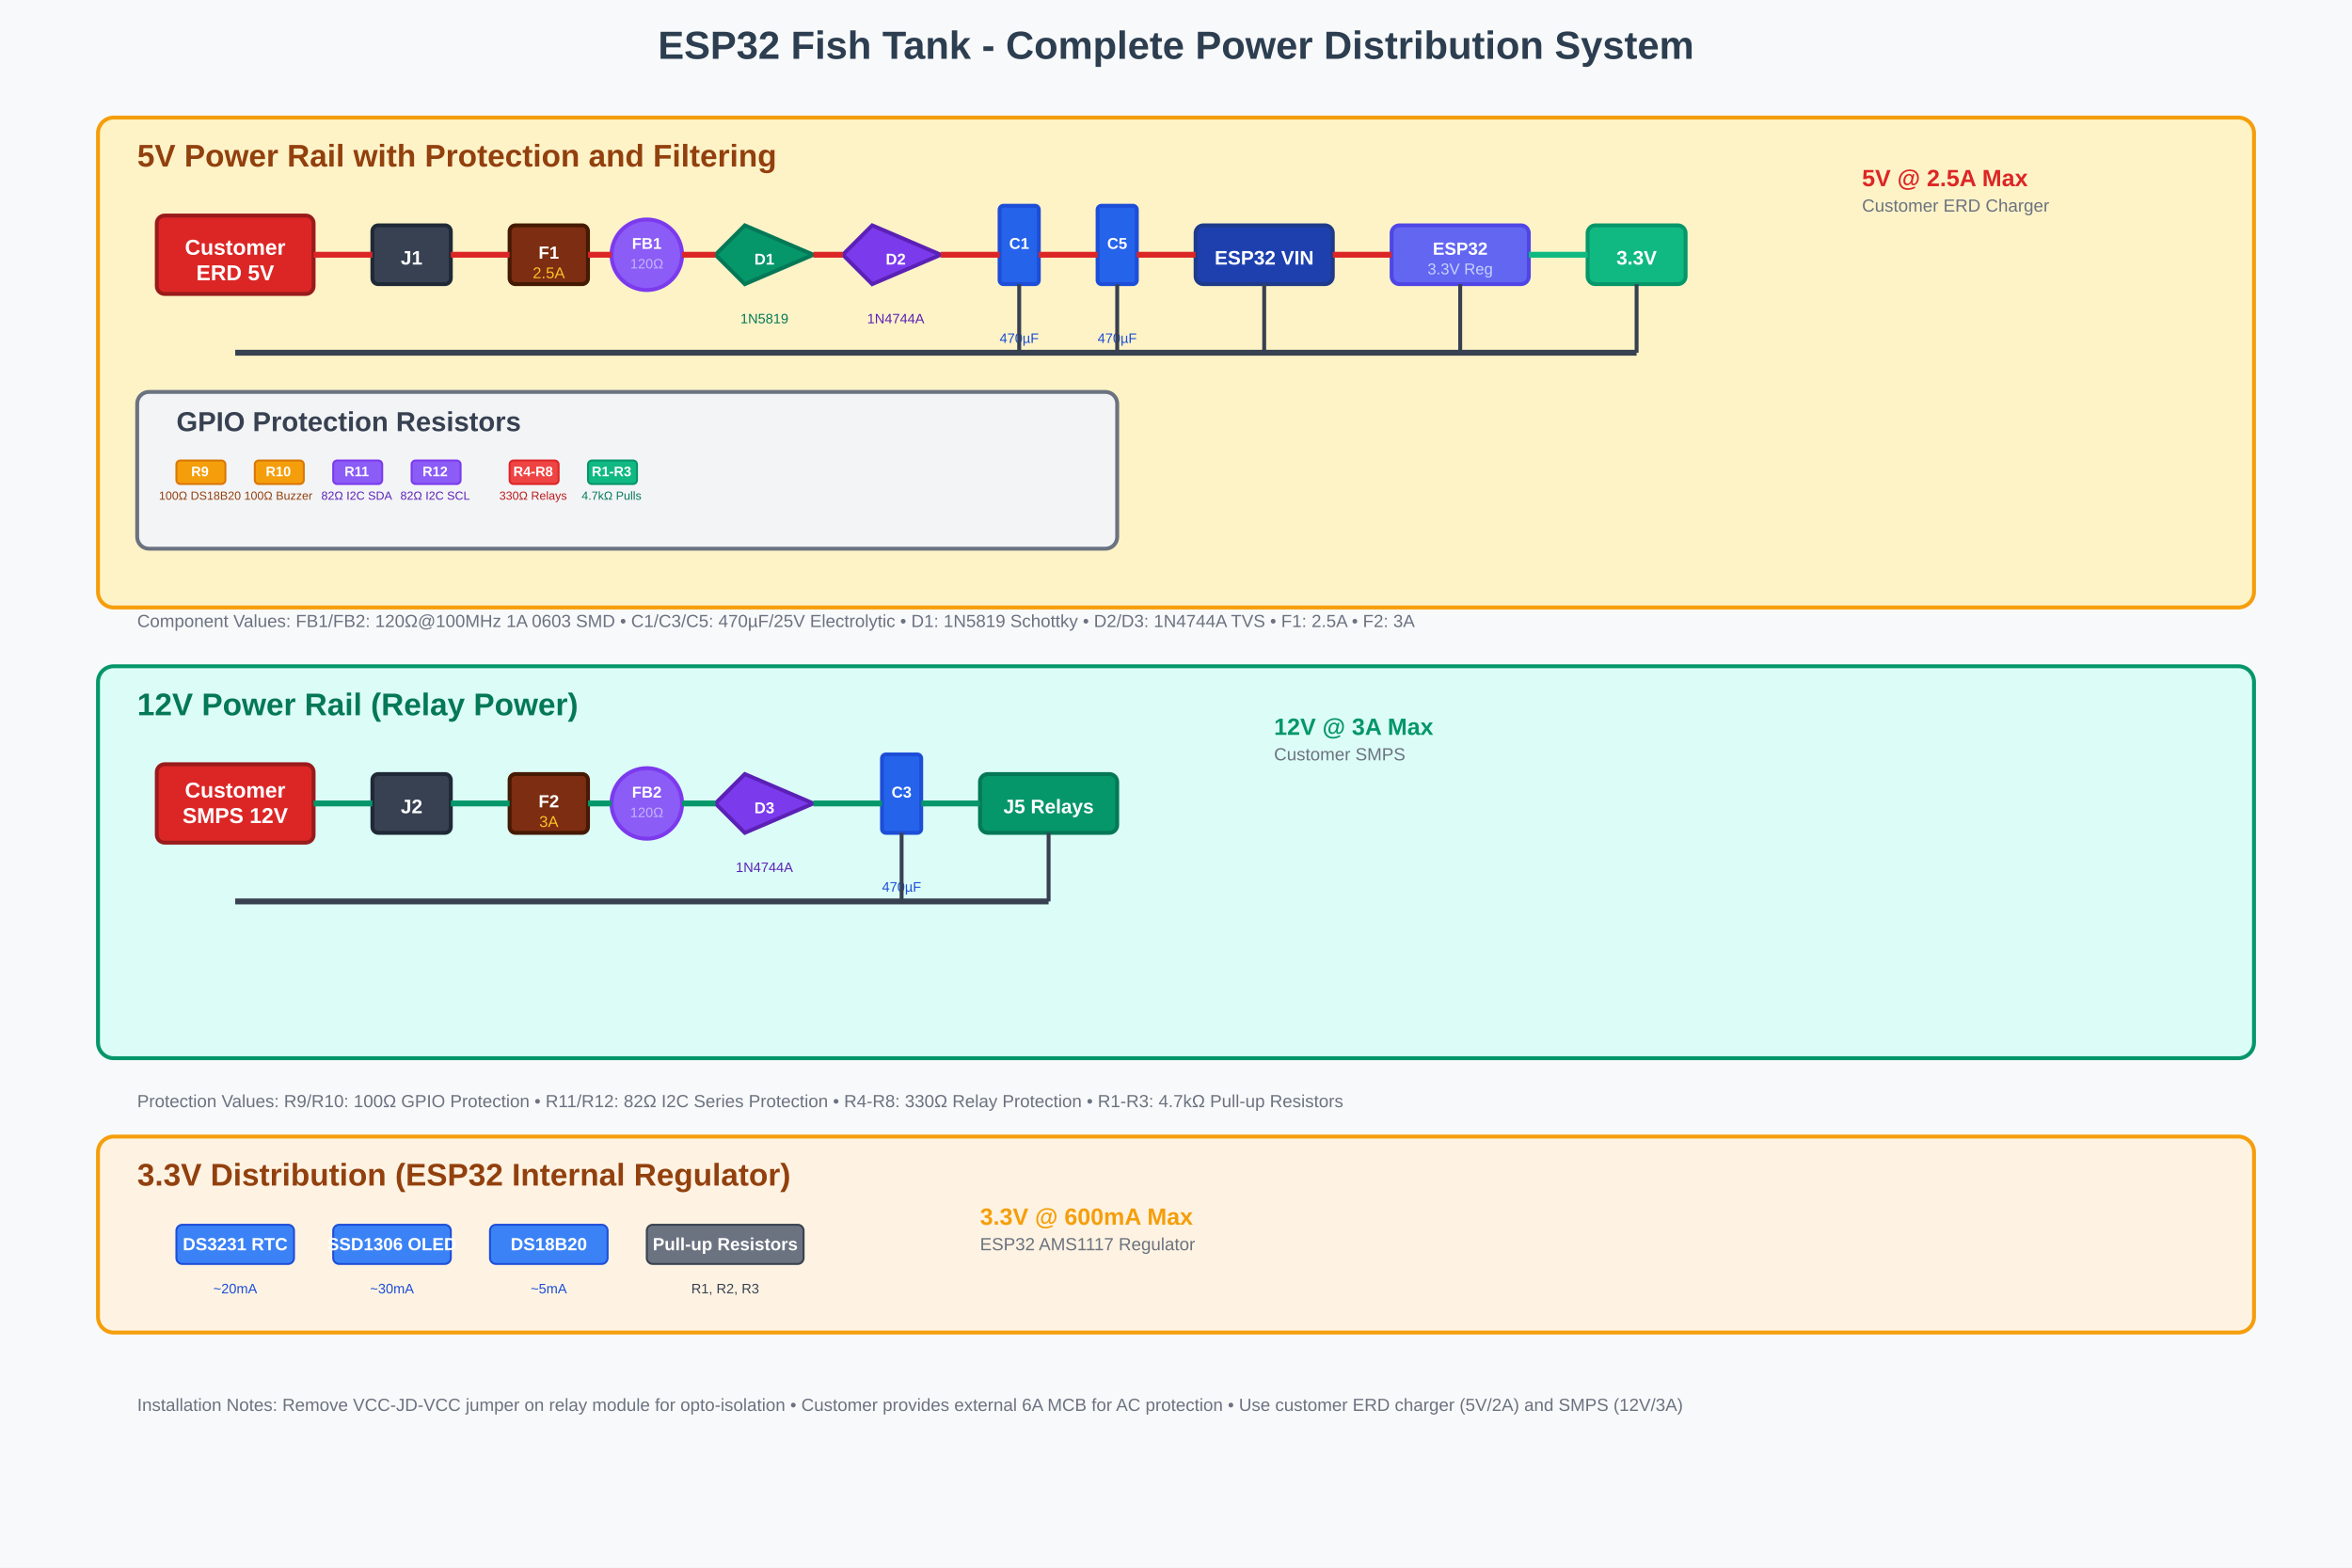
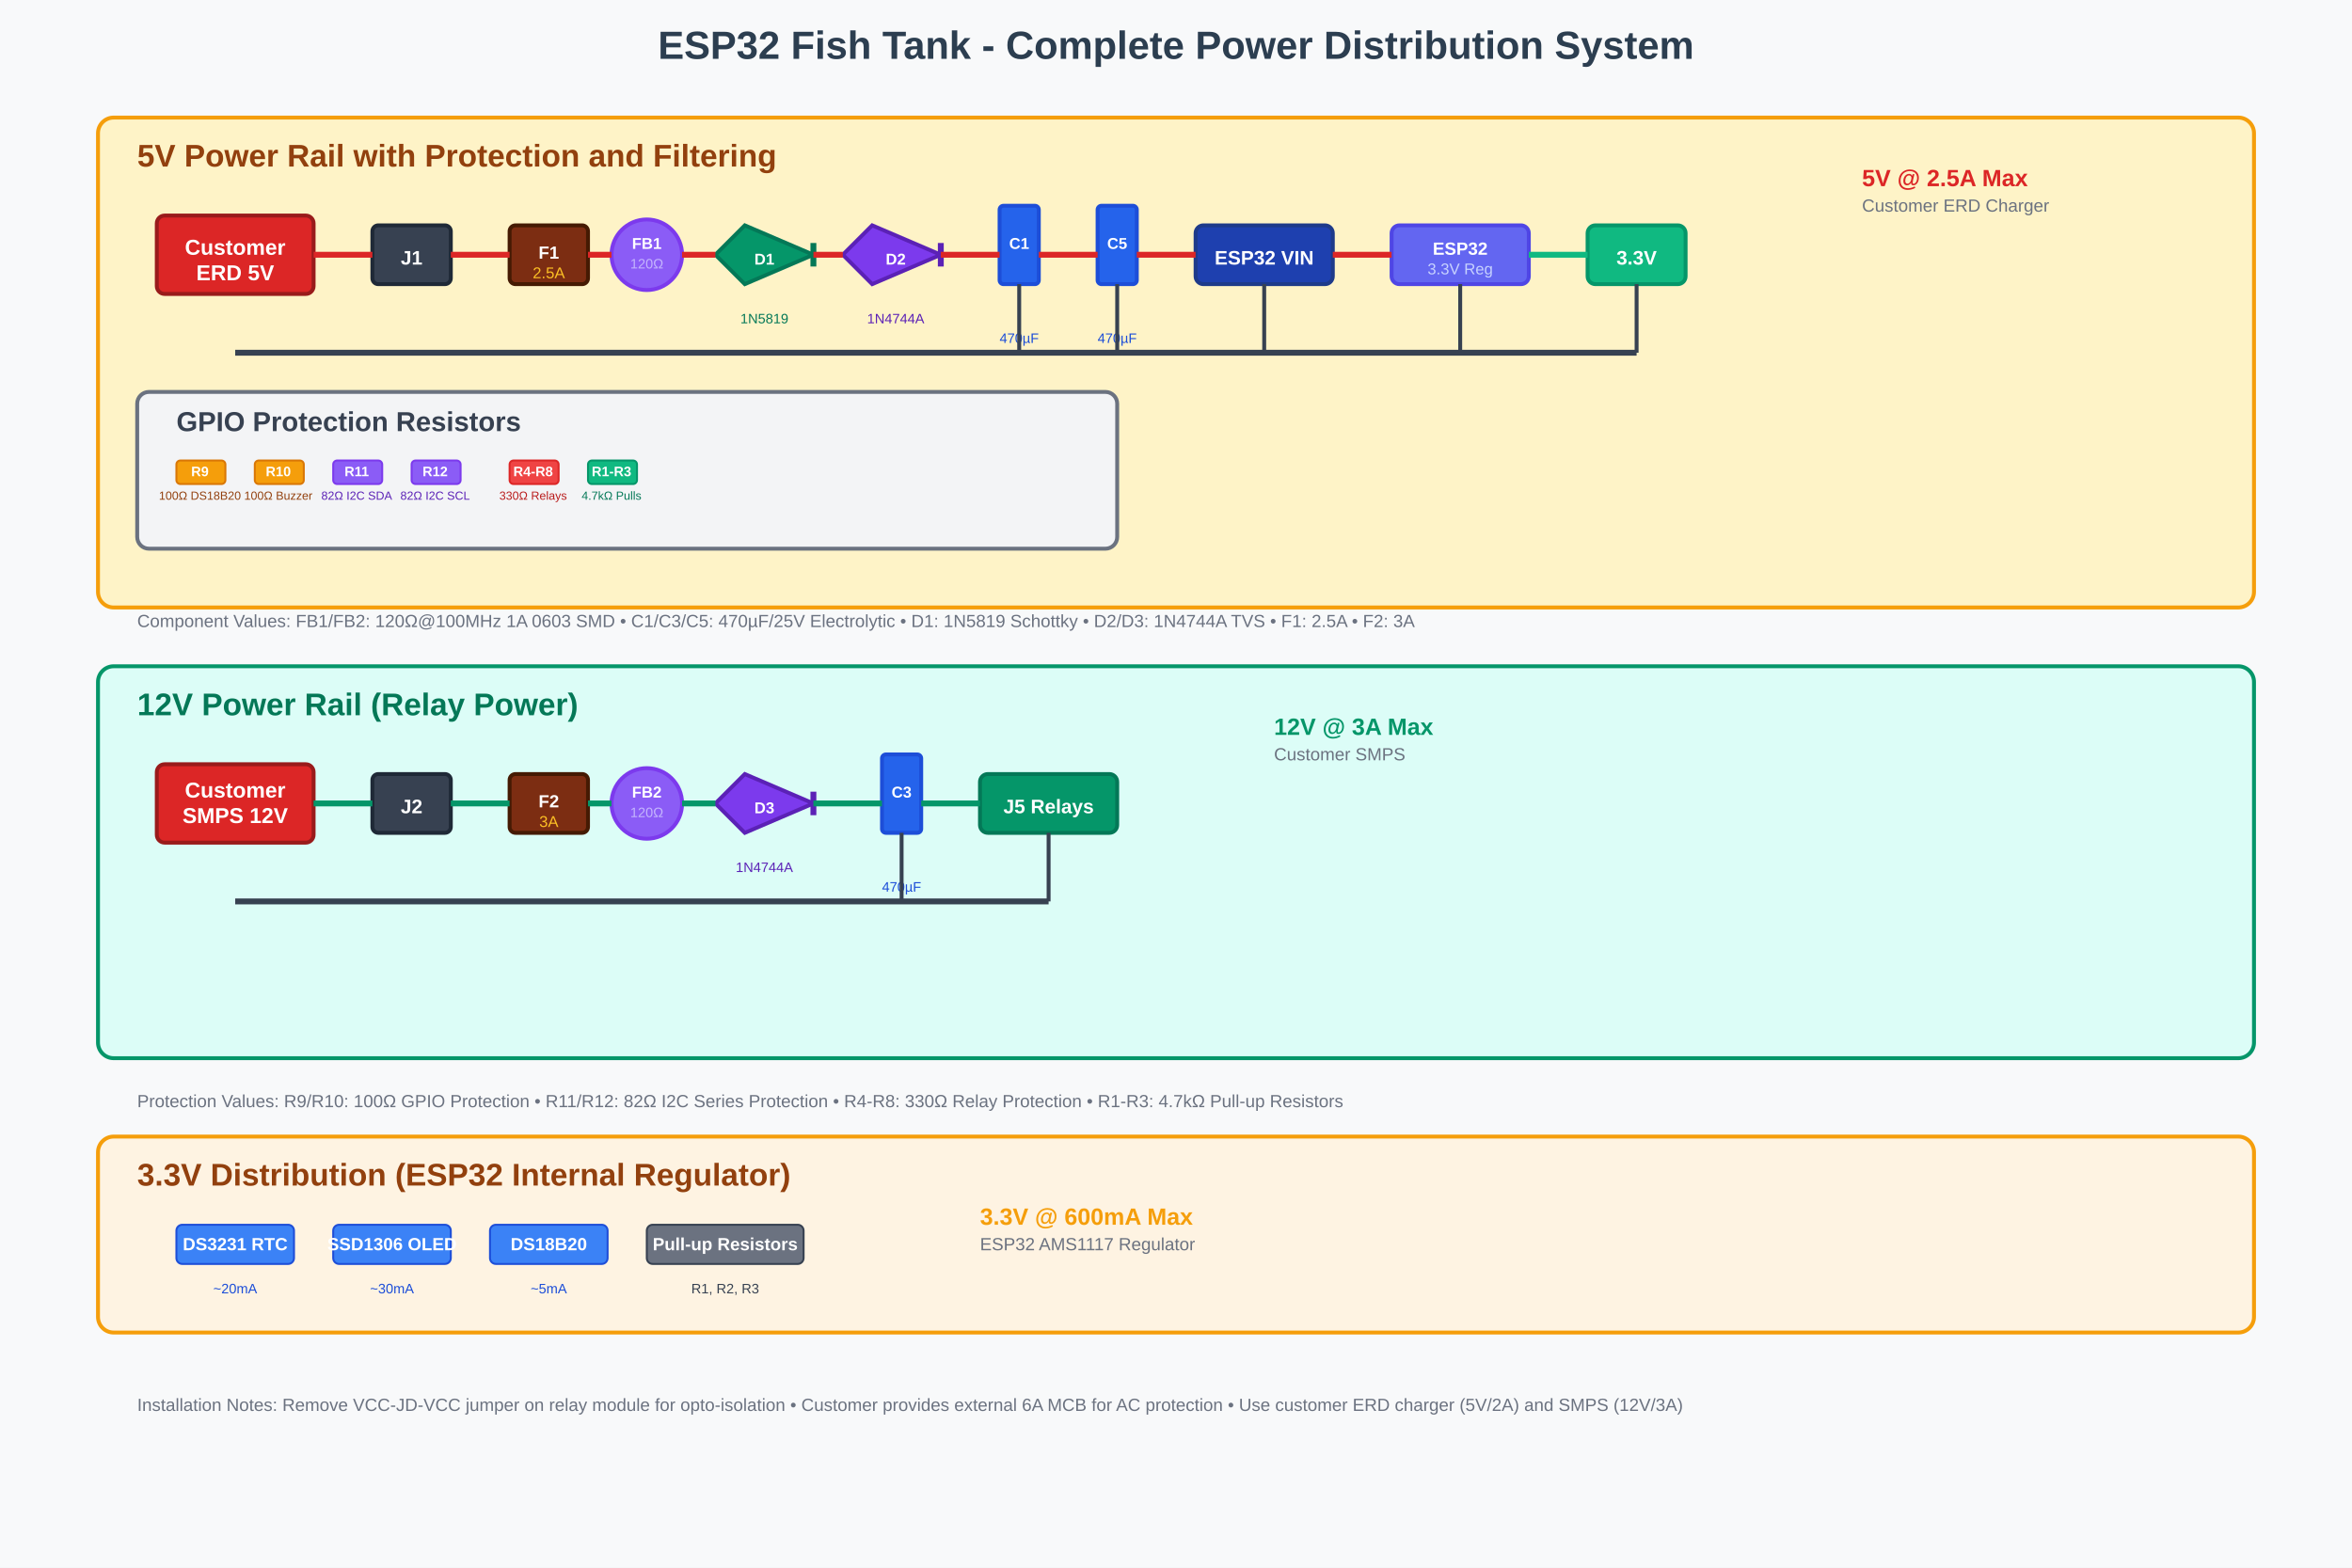
<svg xmlns="http://www.w3.org/2000/svg" width="1200" height="800">
  <rect width="1200" height="800" fill="#f8f9fa" />
  <text x="600" y="30" text-anchor="middle" font-family="Arial, sans-serif" font-size="20" font-weight="bold" fill="#2c3e50">ESP32 Fish Tank - Complete Power Distribution System</text>
  <rect x="50" y="60" width="1100" height="250" rx="8" fill="#fef3c7" stroke="#f59e0b" stroke-width="2" />
  <text x="70" y="85" font-family="Arial, sans-serif" font-size="16" font-weight="bold" fill="#92400e">5V Power Rail with Protection and Filtering</text>
  <rect x="80" y="110" width="80" height="40" rx="4" fill="#dc2626" stroke="#991b1b" stroke-width="2" />
  <text x="120" y="130" text-anchor="middle" font-family="Arial, sans-serif" font-size="11" font-weight="bold" fill="#fff">Customer</text>
  <text x="120" y="143" text-anchor="middle" font-family="Arial, sans-serif" font-size="11" font-weight="bold" fill="#fff">ERD 5V</text>
  <rect x="190" y="115" width="40" height="30" rx="3" fill="#374151" stroke="#1f2937" stroke-width="2" />
  <text x="210" y="135" text-anchor="middle" font-family="Arial, sans-serif" font-size="10" font-weight="bold" fill="#fff">J1</text>
  <rect x="260" y="115" width="40" height="30" rx="3" fill="#7c2d12" stroke="#451a03" stroke-width="2" />
  <text x="280" y="132" text-anchor="middle" font-family="Arial, sans-serif" font-size="9" font-weight="bold" fill="#fff">F1</text>
  <text x="280" y="142" text-anchor="middle" font-family="Arial, sans-serif" font-size="8" fill="#fbbf24">2.5A</text>
  <circle cx="330" cy="130" r="18" fill="#8b5cf6" stroke="#7c3aed" stroke-width="2" />
  <text x="330" y="127" text-anchor="middle" font-family="Arial, sans-serif" font-size="8" font-weight="bold" fill="#fff">FB1</text>
  <text x="330" y="137" text-anchor="middle" font-family="Arial, sans-serif" font-size="7" fill="#c4b5fd">120Ω</text>
  <polygon points="380,115 415,130 380,145 365,130" fill="#059669" stroke="#047857" stroke-width="2" />
+   <line x1="415" y1="124" x2="415" y2="136" stroke="#047857" stroke-width="3" />
  <text x="390" y="135" text-anchor="middle" font-family="Arial, sans-serif" font-size="8" font-weight="bold" fill="#fff">D1</text>
  <text x="390" y="165" text-anchor="middle" font-family="Arial, sans-serif" font-size="7" fill="#047857">1N5819</text>
  <polygon points="445,115 480,130 445,145 430,130" fill="#7c3aed" stroke="#5b21b6" stroke-width="2" />
+   <line x1="480" y1="124" x2="480" y2="136" stroke="#5b21b6" stroke-width="3" />
  <text x="457" y="135" text-anchor="middle" font-family="Arial, sans-serif" font-size="8" font-weight="bold" fill="#fff">D2</text>
  <text x="457" y="165" text-anchor="middle" font-family="Arial, sans-serif" font-size="7" fill="#5b21b6">1N4744A</text>
  <rect x="510" y="105" width="20" height="40" rx="2" fill="#2563eb" stroke="#1d4ed8" stroke-width="2" />
  <text x="520" y="127" text-anchor="middle" font-family="Arial, sans-serif" font-size="8" font-weight="bold" fill="#fff">C1</text>
  <text x="520" y="175" text-anchor="middle" font-family="Arial, sans-serif" font-size="7" fill="#1d4ed8">470µF</text>
  <rect x="560" y="105" width="20" height="40" rx="2" fill="#2563eb" stroke="#1d4ed8" stroke-width="2" />
  <text x="570" y="127" text-anchor="middle" font-family="Arial, sans-serif" font-size="8" font-weight="bold" fill="#fff">C5</text>
  <text x="570" y="175" text-anchor="middle" font-family="Arial, sans-serif" font-size="7" fill="#1d4ed8">470µF</text>
  <rect x="610" y="115" width="70" height="30" rx="4" fill="#1e40af" stroke="#1e3a8a" stroke-width="2" />
  <text x="645" y="135" text-anchor="middle" font-family="Arial, sans-serif" font-size="10" font-weight="bold" fill="#fff">ESP32 VIN</text>
  <rect x="710" y="115" width="70" height="30" rx="4" fill="#6366f1" stroke="#4f46e5" stroke-width="2" />
  <text x="745" y="130" text-anchor="middle" font-family="Arial, sans-serif" font-size="9" font-weight="bold" fill="#fff">ESP32</text>
  <text x="745" y="140" text-anchor="middle" font-family="Arial, sans-serif" font-size="8" fill="#c7d2fe">3.3V Reg</text>
  <rect x="810" y="115" width="50" height="30" rx="4" fill="#10b981" stroke="#059669" stroke-width="2" />
  <text x="835" y="135" text-anchor="middle" font-family="Arial, sans-serif" font-size="10" font-weight="bold" fill="#fff">3.3V</text>
  <line x1="160" y1="130" x2="190" y2="130" stroke="#dc2626" stroke-width="3" />
  <line x1="230" y1="130" x2="260" y2="130" stroke="#dc2626" stroke-width="3" />
  <line x1="300" y1="130" x2="312" y2="130" stroke="#dc2626" stroke-width="3" />
  <line x1="348" y1="130" x2="365" y2="130" stroke="#dc2626" stroke-width="3" />
  <line x1="415" y1="130" x2="430" y2="130" stroke="#dc2626" stroke-width="3" />
  <line x1="480" y1="130" x2="510" y2="130" stroke="#dc2626" stroke-width="3" />
  <line x1="530" y1="130" x2="560" y2="130" stroke="#dc2626" stroke-width="3" />
  <line x1="580" y1="130" x2="610" y2="130" stroke="#dc2626" stroke-width="3" />
  <line x1="680" y1="130" x2="710" y2="130" stroke="#dc2626" stroke-width="3" />
  <line x1="780" y1="130" x2="810" y2="130" stroke="#10b981" stroke-width="3" />
  <line x1="120" y1="180" x2="835" y2="180" stroke="#374151" stroke-width="3" />
  <line x1="520" y1="145" x2="520" y2="180" stroke="#374151" stroke-width="2" />
  <line x1="570" y1="145" x2="570" y2="180" stroke="#374151" stroke-width="2" />
  <line x1="645" y1="145" x2="645" y2="180" stroke="#374151" stroke-width="2" />
  <line x1="745" y1="145" x2="745" y2="180" stroke="#374151" stroke-width="2" />
  <line x1="835" y1="145" x2="835" y2="180" stroke="#374151" stroke-width="2" />
  <rect x="70" y="200" width="500" height="80" rx="6" fill="#f3f4f6" stroke="#6b7280" stroke-width="2" />
  <text x="90" y="220" font-family="Arial, sans-serif" font-size="14" font-weight="bold" fill="#374151">GPIO Protection Resistors</text>
  <rect x="90" y="235" width="25" height="12" rx="2" fill="#f59e0b" stroke="#d97706" stroke-width="1" />
  <text x="102" y="243" text-anchor="middle" font-family="Arial, sans-serif" font-size="7" font-weight="bold" fill="#fff">R9</text>
  <text x="102" y="255" text-anchor="middle" font-family="Arial, sans-serif" font-size="6" fill="#92400e">100Ω DS18B20</text>
  <rect x="130" y="235" width="25" height="12" rx="2" fill="#f59e0b" stroke="#d97706" stroke-width="1" />
  <text x="142" y="243" text-anchor="middle" font-family="Arial, sans-serif" font-size="7" font-weight="bold" fill="#fff">R10</text>
  <text x="142" y="255" text-anchor="middle" font-family="Arial, sans-serif" font-size="6" fill="#92400e">100Ω Buzzer</text>
  <rect x="170" y="235" width="25" height="12" rx="2" fill="#8b5cf6" stroke="#7c3aed" stroke-width="1" />
  <text x="182" y="243" text-anchor="middle" font-family="Arial, sans-serif" font-size="7" font-weight="bold" fill="#fff">R11</text>
  <text x="182" y="255" text-anchor="middle" font-family="Arial, sans-serif" font-size="6" fill="#5b21b6">82Ω I2C SDA</text>
  <rect x="210" y="235" width="25" height="12" rx="2" fill="#8b5cf6" stroke="#7c3aed" stroke-width="1" />
  <text x="222" y="243" text-anchor="middle" font-family="Arial, sans-serif" font-size="7" font-weight="bold" fill="#fff">R12</text>
  <text x="222" y="255" text-anchor="middle" font-family="Arial, sans-serif" font-size="6" fill="#5b21b6">82Ω I2C SCL</text>
  <rect x="260" y="235" width="25" height="12" rx="2" fill="#ef4444" stroke="#dc2626" stroke-width="1" />
  <text x="272" y="243" text-anchor="middle" font-family="Arial, sans-serif" font-size="7" font-weight="bold" fill="#fff">R4-R8</text>
  <text x="272" y="255" text-anchor="middle" font-family="Arial, sans-serif" font-size="6" fill="#b91c1c">330Ω Relays</text>
  <rect x="300" y="235" width="25" height="12" rx="2" fill="#10b981" stroke="#059669" stroke-width="1" />
  <text x="312" y="243" text-anchor="middle" font-family="Arial, sans-serif" font-size="7" font-weight="bold" fill="#fff">R1-R3</text>
  <text x="312" y="255" text-anchor="middle" font-family="Arial, sans-serif" font-size="6" fill="#047857">4.7kΩ Pulls</text>
  <rect x="50" y="340" width="1100" height="200" rx="8" fill="#dcfdf7" stroke="#059669" stroke-width="2" />
  <text x="70" y="365" font-family="Arial, sans-serif" font-size="16" font-weight="bold" fill="#047857">12V Power Rail (Relay Power)</text>
  <rect x="80" y="390" width="80" height="40" rx="4" fill="#dc2626" stroke="#991b1b" stroke-width="2" />
  <text x="120" y="407" text-anchor="middle" font-family="Arial, sans-serif" font-size="11" font-weight="bold" fill="#fff">Customer</text>
  <text x="120" y="420" text-anchor="middle" font-family="Arial, sans-serif" font-size="11" font-weight="bold" fill="#fff">SMPS 12V</text>
  <rect x="190" y="395" width="40" height="30" rx="3" fill="#374151" stroke="#1f2937" stroke-width="2" />
  <text x="210" y="415" text-anchor="middle" font-family="Arial, sans-serif" font-size="10" font-weight="bold" fill="#fff">J2</text>
  <rect x="260" y="395" width="40" height="30" rx="3" fill="#7c2d12" stroke="#451a03" stroke-width="2" />
  <text x="280" y="412" text-anchor="middle" font-family="Arial, sans-serif" font-size="9" font-weight="bold" fill="#fff">F2</text>
  <text x="280" y="422" text-anchor="middle" font-family="Arial, sans-serif" font-size="8" fill="#fbbf24">3A</text>
  <circle cx="330" cy="410" r="18" fill="#8b5cf6" stroke="#7c3aed" stroke-width="2" />
  <text x="330" y="407" text-anchor="middle" font-family="Arial, sans-serif" font-size="8" font-weight="bold" fill="#fff">FB2</text>
  <text x="330" y="417" text-anchor="middle" font-family="Arial, sans-serif" font-size="7" fill="#c4b5fd">120Ω</text>
  <polygon points="380,395 415,410 380,425 365,410" fill="#7c3aed" stroke="#5b21b6" stroke-width="2" />
+   <line x1="415" y1="404" x2="415" y2="416" stroke="#5b21b6" stroke-width="3" />
  <text x="390" y="415" text-anchor="middle" font-family="Arial, sans-serif" font-size="8" font-weight="bold" fill="#fff">D3</text>
  <text x="390" y="445" text-anchor="middle" font-family="Arial, sans-serif" font-size="7" fill="#5b21b6">1N4744A</text>
  <rect x="450" y="385" width="20" height="40" rx="2" fill="#2563eb" stroke="#1d4ed8" stroke-width="2" />
  <text x="460" y="407" text-anchor="middle" font-family="Arial, sans-serif" font-size="8" font-weight="bold" fill="#fff">C3</text>
  <text x="460" y="455" text-anchor="middle" font-family="Arial, sans-serif" font-size="7" fill="#1d4ed8">470µF</text>
  <rect x="500" y="395" width="70" height="30" rx="4" fill="#059669" stroke="#047857" stroke-width="2" />
  <text x="535" y="415" text-anchor="middle" font-family="Arial, sans-serif" font-size="10" font-weight="bold" fill="#fff">J5 Relays</text>
  <line x1="160" y1="410" x2="190" y2="410" stroke="#059669" stroke-width="3" />
  <line x1="230" y1="410" x2="260" y2="410" stroke="#059669" stroke-width="3" />
  <line x1="300" y1="410" x2="312" y2="410" stroke="#059669" stroke-width="3" />
  <line x1="348" y1="410" x2="365" y2="410" stroke="#059669" stroke-width="3" />
  <line x1="415" y1="410" x2="450" y2="410" stroke="#059669" stroke-width="3" />
  <line x1="470" y1="410" x2="500" y2="410" stroke="#059669" stroke-width="3" />
  <line x1="120" y1="460" x2="535" y2="460" stroke="#374151" stroke-width="3" />
  <line x1="460" y1="425" x2="460" y2="460" stroke="#374151" stroke-width="2" />
  <line x1="535" y1="425" x2="535" y2="460" stroke="#374151" stroke-width="2" />
  <rect x="50" y="580" width="1100" height="100" rx="8" fill="#fef3e2" stroke="#f59e0b" stroke-width="2" />
  <text x="70" y="605" font-family="Arial, sans-serif" font-size="16" font-weight="bold" fill="#92400e">3.3V Distribution (ESP32 Internal Regulator)</text>
  <rect x="90" y="625" width="60" height="20" rx="3" fill="#3b82f6" stroke="#1d4ed8" stroke-width="1" />
  <text x="120" y="638" text-anchor="middle" font-family="Arial, sans-serif" font-size="9" font-weight="bold" fill="#fff">DS3231 RTC</text>
  <text x="120" y="660" text-anchor="middle" font-family="Arial, sans-serif" font-size="7" fill="#1d4ed8">~20mA</text>
  <rect x="170" y="625" width="60" height="20" rx="3" fill="#3b82f6" stroke="#1d4ed8" stroke-width="1" />
  <text x="200" y="638" text-anchor="middle" font-family="Arial, sans-serif" font-size="9" font-weight="bold" fill="#fff">SSD1306 OLED</text>
  <text x="200" y="660" text-anchor="middle" font-family="Arial, sans-serif" font-size="7" fill="#1d4ed8">~30mA</text>
  <rect x="250" y="625" width="60" height="20" rx="3" fill="#3b82f6" stroke="#1d4ed8" stroke-width="1" />
  <text x="280" y="638" text-anchor="middle" font-family="Arial, sans-serif" font-size="9" font-weight="bold" fill="#fff">DS18B20</text>
  <text x="280" y="660" text-anchor="middle" font-family="Arial, sans-serif" font-size="7" fill="#1d4ed8">~5mA</text>
  <rect x="330" y="625" width="80" height="20" rx="3" fill="#6b7280" stroke="#374151" stroke-width="1" />
  <text x="370" y="638" text-anchor="middle" font-family="Arial, sans-serif" font-size="9" font-weight="bold" fill="#fff">Pull-up Resistors</text>
  <text x="370" y="660" text-anchor="middle" font-family="Arial, sans-serif" font-size="7" fill="#374151">R1, R2, R3</text>
  <text x="950" y="95" font-family="Arial, sans-serif" font-size="12" font-weight="bold" fill="#dc2626">5V @ 2.5A Max</text>
  <text x="950" y="108" font-family="Arial, sans-serif" font-size="9" fill="#6b7280">Customer ERD Charger</text>
  <text x="650" y="375" font-family="Arial, sans-serif" font-size="12" font-weight="bold" fill="#059669">12V @ 3A Max</text>
  <text x="650" y="388" font-family="Arial, sans-serif" font-size="9" fill="#6b7280">Customer SMPS</text>
  <text x="500" y="625" font-family="Arial, sans-serif" font-size="12" font-weight="bold" fill="#f59e0b">3.3V @ 600mA Max</text>
  <text x="500" y="638" font-family="Arial, sans-serif" font-size="9" fill="#6b7280">ESP32 AMS1117 Regulator</text>
  <text x="70" y="320" font-family="Arial, sans-serif" font-size="9" fill="#6b7280">Component Values: FB1/FB2: 120Ω@100MHz 1A 0603 SMD • C1/C3/C5: 470µF/25V Electrolytic • D1: 1N5819 Schottky • D2/D3: 1N4744A TVS • F1: 2.5A • F2: 3A</text>
  <text x="70" y="565" font-family="Arial, sans-serif" font-size="9" fill="#6b7280">Protection Values: R9/R10: 100Ω GPIO Protection • R11/R12: 82Ω I2C Series Protection • R4-R8: 330Ω Relay Protection • R1-R3: 4.7kΩ Pull-up Resistors</text>
  <text x="70" y="720" font-family="Arial, sans-serif" font-size="9" fill="#6b7280">Installation Notes: Remove VCC-JD-VCC jumper on relay module for opto-isolation • Customer provides external 6A MCB for AC protection • Use customer ERD charger (5V/2A) and SMPS (12V/3A)</text>
</svg>
